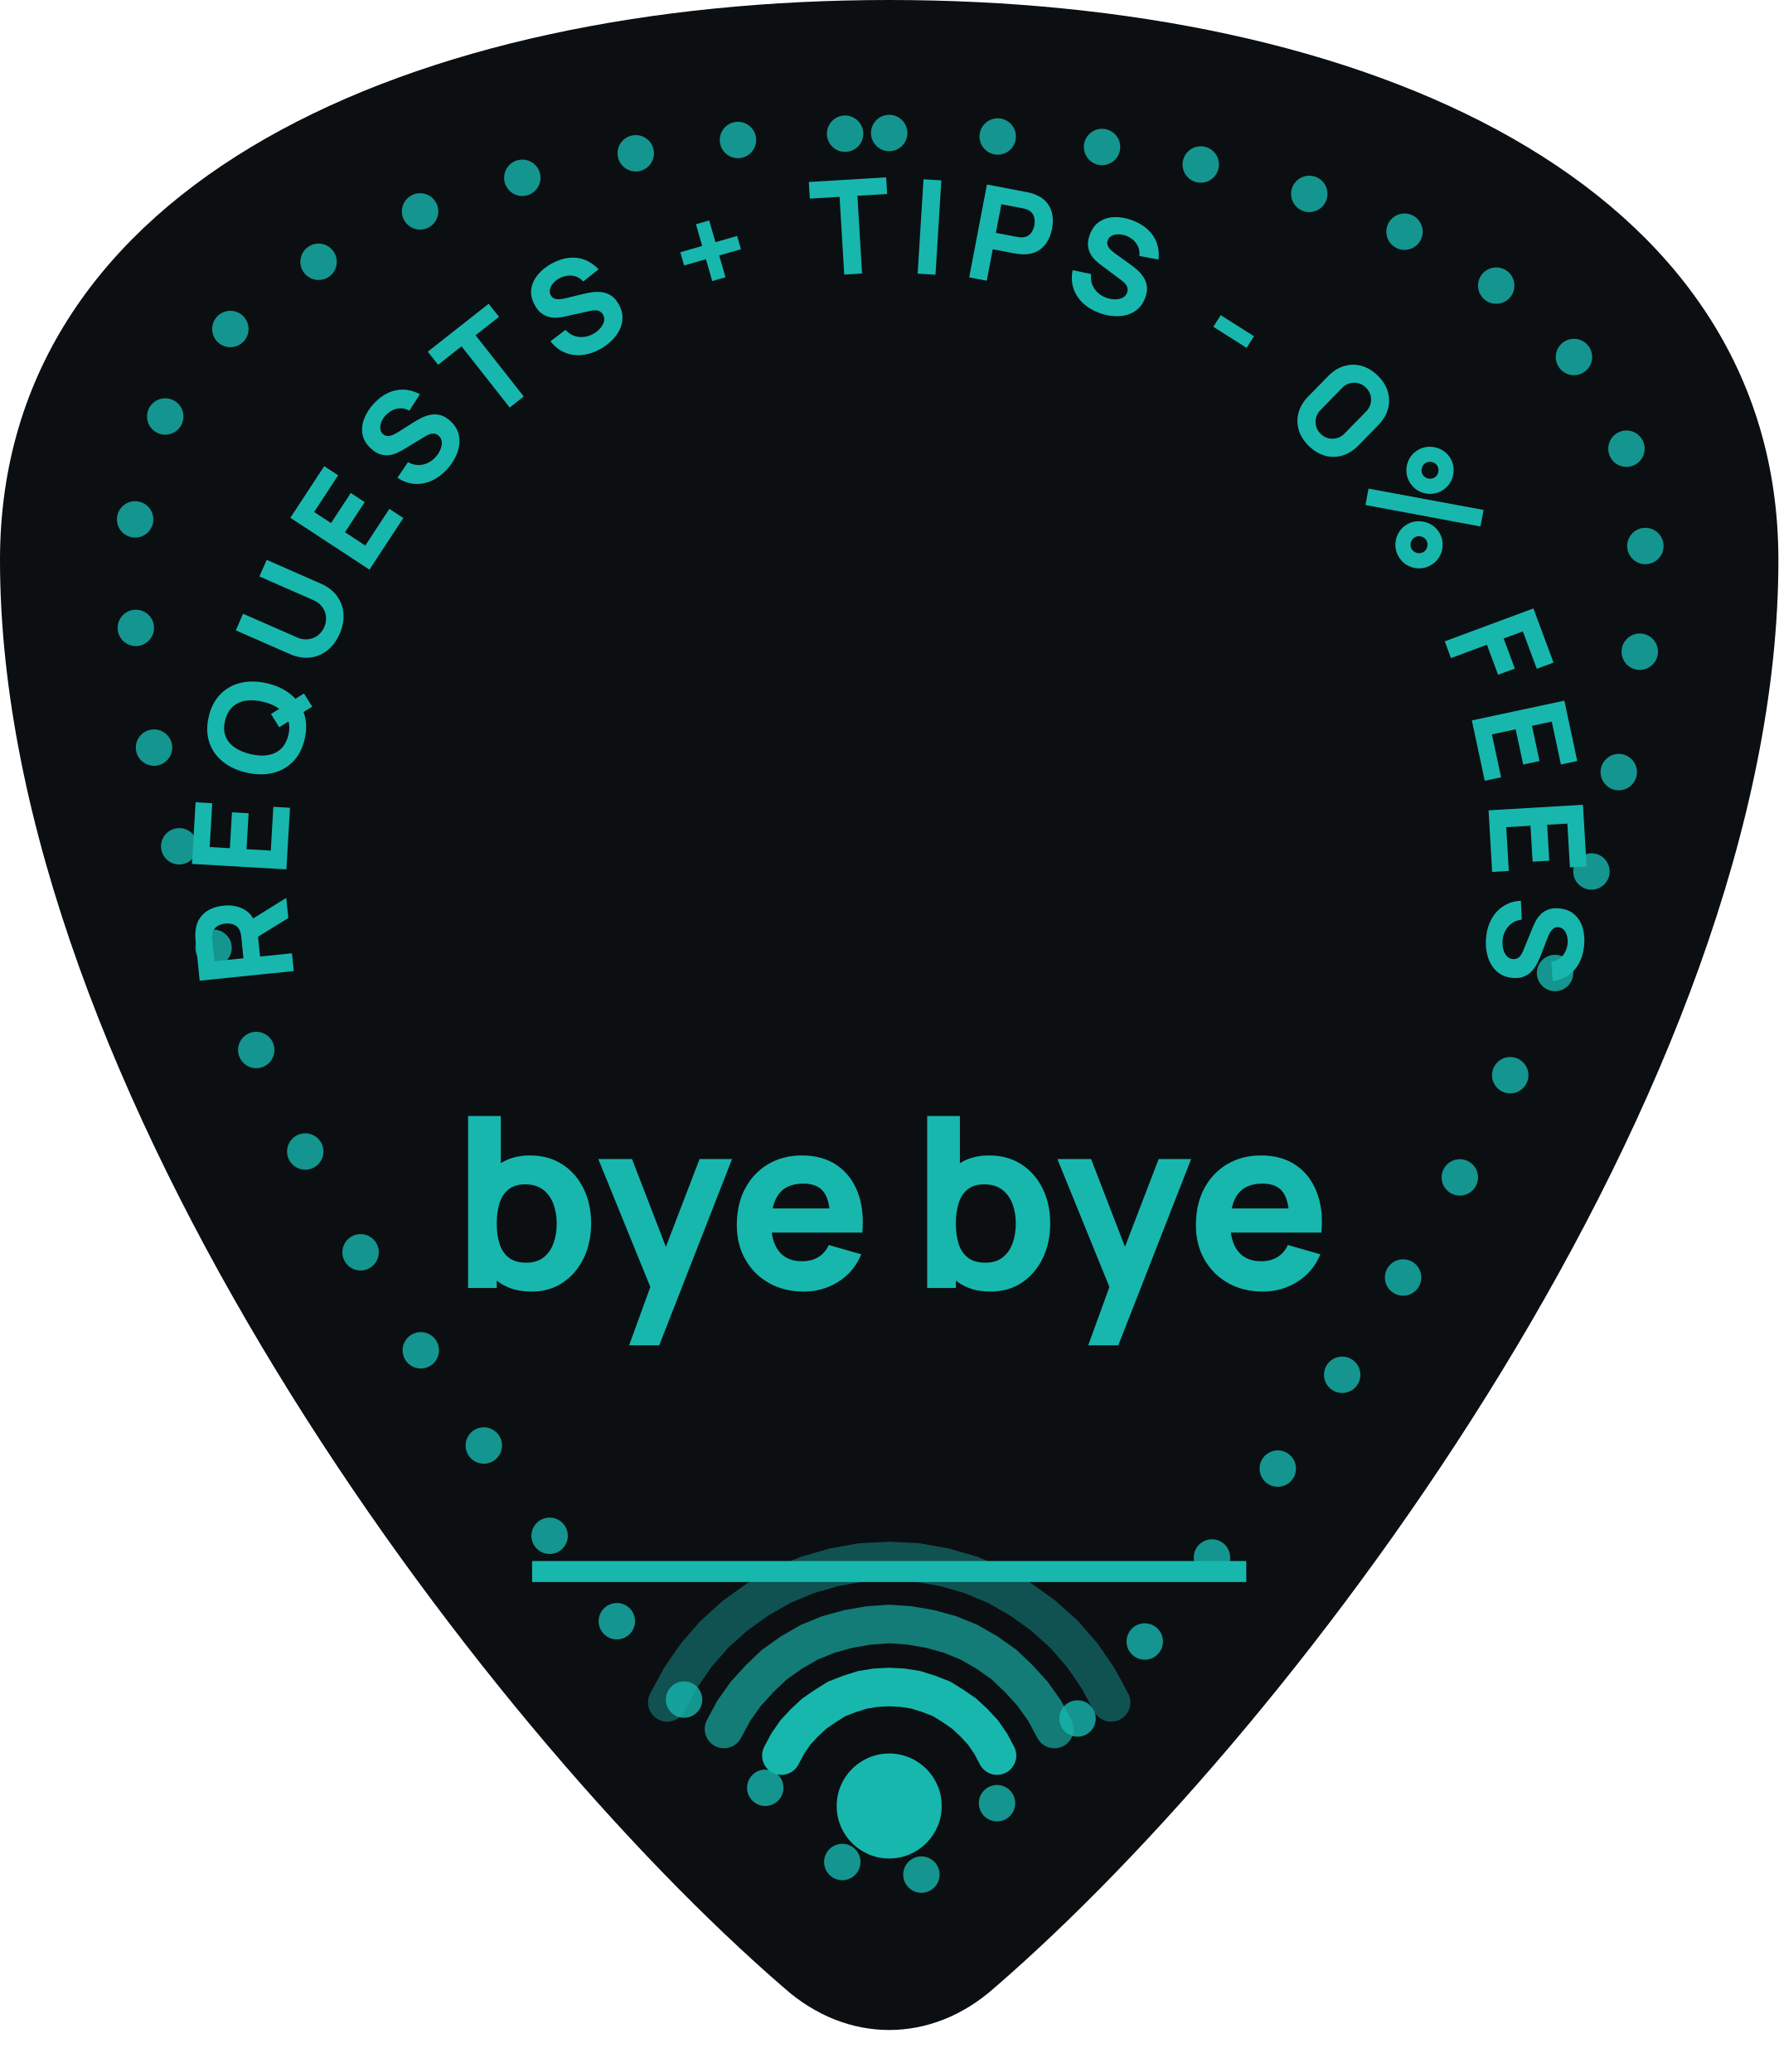
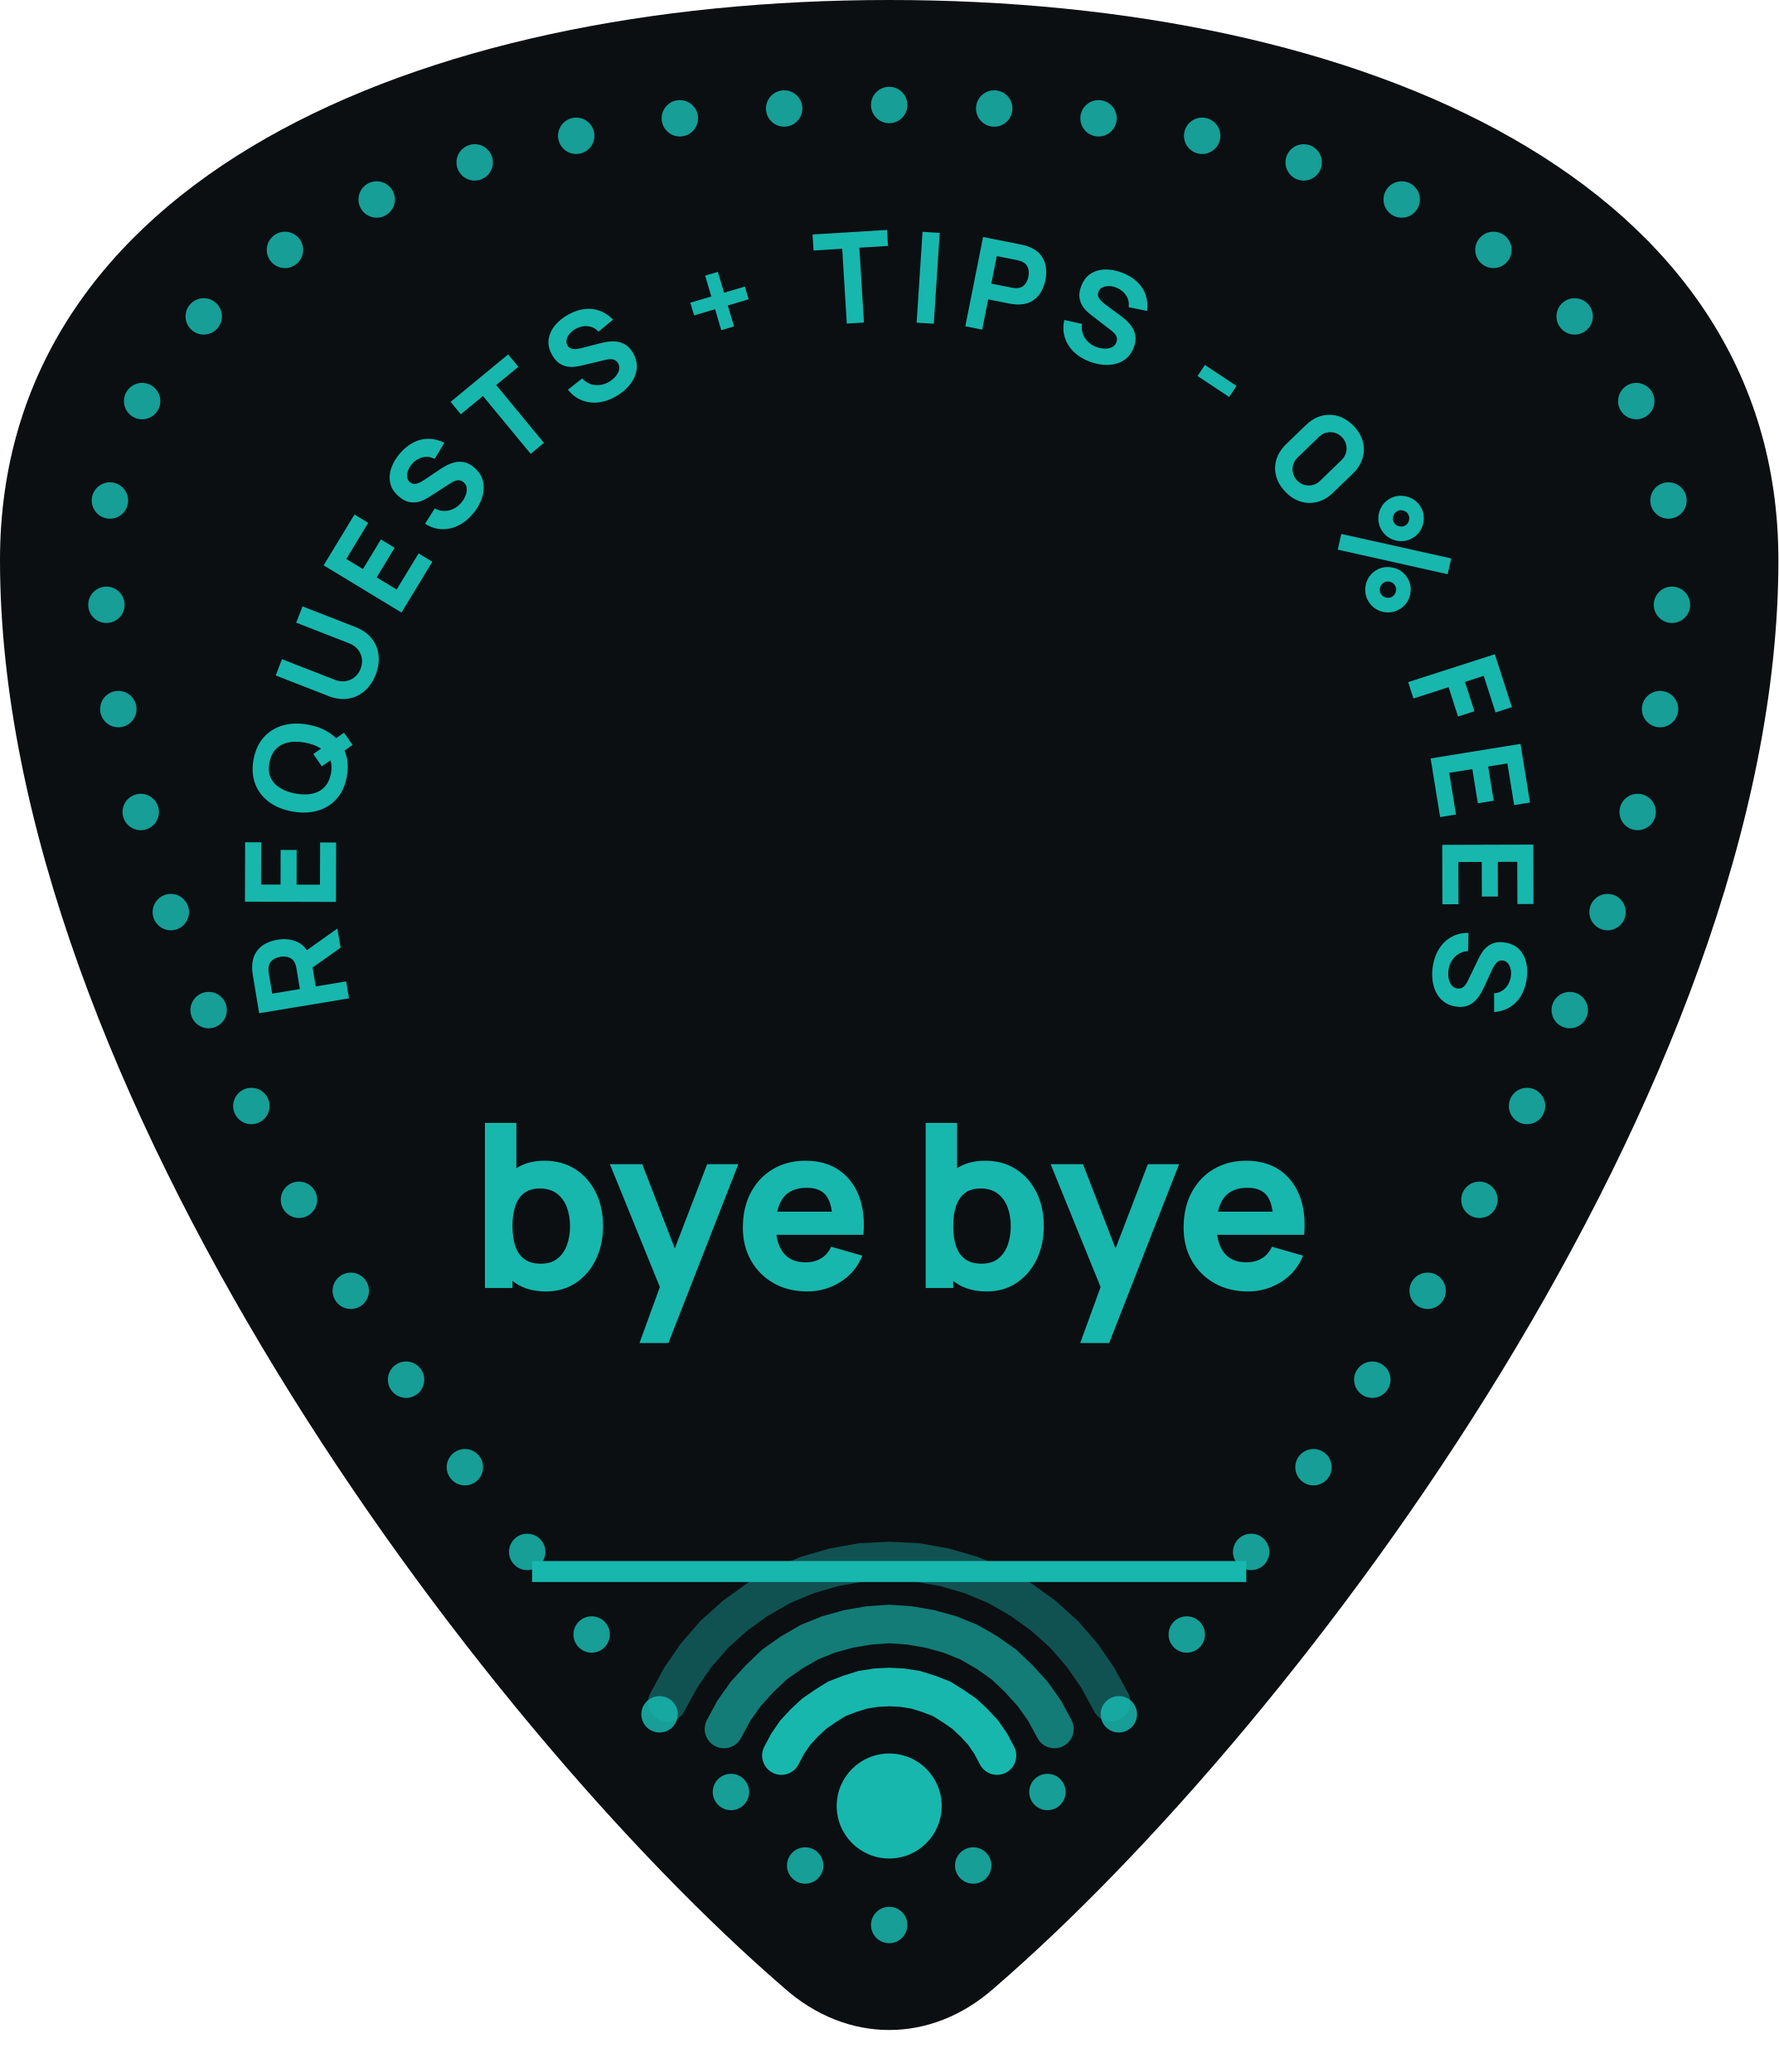
<svg xmlns="http://www.w3.org/2000/svg" viewBox="0 0 25.4 29.6" width="25.4mm" height="29.6mm">
  <defs>
    <clipPath id="pk">
      <path d="M 12.7 0.0 C 19.5 0.0 25.4 2.6 25.4 8.0 C 25.4 15.5 18.6 24.6 14.2 28.4 C 13.3 29.2 12.1 29.2 11.2 28.4 C 6.8 24.6 0.0 15.5 0.0 8.0 C 0.0 2.6 5.9 0.0 12.7 0.0 Z" />
    </clipPath>
  </defs>
  <path d="M 12.7 0.0 C 19.5 0.0 25.4 2.6 25.4 8.0 C 25.4 15.5 18.6 24.6 14.2 28.4 C 13.3 29.2 12.1 29.2 11.2 28.4 C 6.8 24.6 0.0 15.5 0.0 8.0 C 0.0 2.6 5.9 0.0 12.7 0.0 Z" fill="#0B0F12" />
  <g clip-path="url(#pk)">
-     <circle cx="12.70" cy="1.90" r="0.26" fill="#17B7AE" opacity="0.8" />
-     <circle cx="14.25" cy="1.95" r="0.26" fill="#17B7AE" opacity="0.8" />
-     <circle cx="15.74" cy="2.10" r="0.26" fill="#17B7AE" opacity="0.8" />
-     <circle cx="17.15" cy="2.35" r="0.26" fill="#17B7AE" opacity="0.8" />
-     <circle cx="18.70" cy="2.77" r="0.26" fill="#17B7AE" opacity="0.8" />
-     <circle cx="20.06" cy="3.31" r="0.26" fill="#17B7AE" opacity="0.8" />
-     <circle cx="21.37" cy="4.08" r="0.26" fill="#17B7AE" opacity="0.8" />
-     <circle cx="22.48" cy="5.10" r="0.26" fill="#17B7AE" opacity="0.8" />
-     <circle cx="23.23" cy="6.41" r="0.26" fill="#17B7AE" opacity="0.8" />
-     <circle cx="23.50" cy="7.80" r="0.26" fill="#17B7AE" opacity="0.8" />
-     <circle cx="23.42" cy="9.31" r="0.26" fill="#17B7AE" opacity="0.8" />
-     <circle cx="23.12" cy="11.03" r="0.26" fill="#17B7AE" opacity="0.8" />
-     <circle cx="22.73" cy="12.45" r="0.26" fill="#17B7AE" opacity="0.8" />
-     <circle cx="22.21" cy="13.90" r="0.26" fill="#17B7AE" opacity="0.8" />
-     <circle cx="21.57" cy="15.36" r="0.26" fill="#17B7AE" opacity="0.8" />
-     <circle cx="20.85" cy="16.82" r="0.26" fill="#17B7AE" opacity="0.8" />
-     <circle cx="20.04" cy="18.25" r="0.26" fill="#17B7AE" opacity="0.8" />
-     <circle cx="19.17" cy="19.64" r="0.26" fill="#17B7AE" opacity="0.8" />
-     <circle cx="18.25" cy="20.98" r="0.26" fill="#17B7AE" opacity="0.8" />
-     <circle cx="17.31" cy="22.25" r="0.26" fill="#17B7AE" opacity="0.8" />
-     <circle cx="16.35" cy="23.45" r="0.26" fill="#17B7AE" opacity="0.8" />
-     <circle cx="15.39" cy="24.55" r="0.26" fill="#17B7AE" opacity="0.8" />
-     <circle cx="14.24" cy="25.76" r="0.26" fill="#17B7AE" opacity="0.8" />
-     <circle cx="13.16" cy="26.78" r="0.26" fill="#17B7AE" opacity="0.8" />
-     <circle cx="12.03" cy="26.60" r="0.26" fill="#17B7AE" opacity="0.8" />
-     <circle cx="10.93" cy="25.54" r="0.26" fill="#17B7AE" opacity="0.8" />
-     <circle cx="9.77" cy="24.28" r="0.26" fill="#17B7AE" opacity="0.8" />
-     <circle cx="8.81" cy="23.16" r="0.26" fill="#17B7AE" opacity="0.8" />
-     <circle cx="7.85" cy="21.94" r="0.26" fill="#17B7AE" opacity="0.8" />
-     <circle cx="6.91" cy="20.65" r="0.26" fill="#17B7AE" opacity="0.8" />
-     <circle cx="6.01" cy="19.29" r="0.26" fill="#17B7AE" opacity="0.8" />
-     <circle cx="5.15" cy="17.89" r="0.26" fill="#17B7AE" opacity="0.8" />
-     <circle cx="4.36" cy="16.45" r="0.26" fill="#17B7AE" opacity="0.8" />
-     <circle cx="3.66" cy="15.00" r="0.26" fill="#17B7AE" opacity="0.8" />
-     <circle cx="3.05" cy="13.54" r="0.26" fill="#17B7AE" opacity="0.8" />
-     <circle cx="2.56" cy="12.09" r="0.26" fill="#17B7AE" opacity="0.8" />
-     <circle cx="2.20" cy="10.68" r="0.26" fill="#17B7AE" opacity="0.8" />
-     <circle cx="1.94" cy="8.97" r="0.26" fill="#17B7AE" opacity="0.8" />
-     <circle cx="1.93" cy="7.42" r="0.26" fill="#17B7AE" opacity="0.8" />
-     <circle cx="2.36" cy="5.95" r="0.26" fill="#17B7AE" opacity="0.8" />
-     <circle cx="3.29" cy="4.70" r="0.26" fill="#17B7AE" opacity="0.8" />
-     <circle cx="4.55" cy="3.74" r="0.26" fill="#17B7AE" opacity="0.8" />
-     <circle cx="6.00" cy="3.02" r="0.26" fill="#17B7AE" opacity="0.8" />
-     <circle cx="7.46" cy="2.54" r="0.26" fill="#17B7AE" opacity="0.8" />
-     <circle cx="9.08" cy="2.19" r="0.26" fill="#17B7AE" opacity="0.8" />
-     <circle cx="10.54" cy="2.00" r="0.26" fill="#17B7AE" opacity="0.8" />
-     <circle cx="12.07" cy="1.91" r="0.26" fill="#17B7AE" opacity="0.8" />
+     <circle cx="12.70" cy="1.50" r="0.26" fill="#17B7AE" opacity="0.85" />
+     <circle cx="14.20" cy="1.55" r="0.26" fill="#17B7AE" opacity="0.85" />
+     <circle cx="15.69" cy="1.69" r="0.26" fill="#17B7AE" opacity="0.85" />
+     <circle cx="17.17" cy="1.94" r="0.26" fill="#17B7AE" opacity="0.85" />
+     <circle cx="18.62" cy="2.32" r="0.26" fill="#17B7AE" opacity="0.85" />
+     <circle cx="20.02" cy="2.85" r="0.26" fill="#17B7AE" opacity="0.85" />
+     <circle cx="21.33" cy="3.57" r="0.26" fill="#17B7AE" opacity="0.85" />
+     <circle cx="22.49" cy="4.52" r="0.26" fill="#17B7AE" opacity="0.85" />
+     <circle cx="23.37" cy="5.73" r="0.26" fill="#17B7AE" opacity="0.85" />
+     <circle cx="23.83" cy="7.15" r="0.26" fill="#17B7AE" opacity="0.85" />
+     <circle cx="23.88" cy="8.64" r="0.26" fill="#17B7AE" opacity="0.85" />
+     <circle cx="23.71" cy="10.13" r="0.26" fill="#17B7AE" opacity="0.85" />
+     <circle cx="23.39" cy="11.60" r="0.26" fill="#17B7AE" opacity="0.85" />
+     <circle cx="22.96" cy="13.03" r="0.26" fill="#17B7AE" opacity="0.85" />
+     <circle cx="22.42" cy="14.43" r="0.26" fill="#17B7AE" opacity="0.85" />
+     <circle cx="21.81" cy="15.80" r="0.26" fill="#17B7AE" opacity="0.85" />
+     <circle cx="21.13" cy="17.14" r="0.26" fill="#17B7AE" opacity="0.85" />
+     <circle cx="20.39" cy="18.44" r="0.26" fill="#17B7AE" opacity="0.85" />
+     <circle cx="19.60" cy="19.71" r="0.26" fill="#17B7AE" opacity="0.85" />
+     <circle cx="18.76" cy="20.96" r="0.26" fill="#17B7AE" opacity="0.85" />
+     <circle cx="17.87" cy="22.17" r="0.26" fill="#17B7AE" opacity="0.85" />
+     <circle cx="16.95" cy="23.35" r="0.26" fill="#17B7AE" opacity="0.85" />
+     <circle cx="15.98" cy="24.49" r="0.26" fill="#17B7AE" opacity="0.85" />
+     <circle cx="14.96" cy="25.60" r="0.26" fill="#17B7AE" opacity="0.85" />
+     <circle cx="13.90" cy="26.65" r="0.26" fill="#17B7AE" opacity="0.85" />
+     <circle cx="12.70" cy="27.50" r="0.26" fill="#17B7AE" opacity="0.85" />
+     <circle cx="11.50" cy="26.65" r="0.26" fill="#17B7AE" opacity="0.85" />
+     <circle cx="10.44" cy="25.60" r="0.26" fill="#17B7AE" opacity="0.85" />
+     <circle cx="9.42" cy="24.49" r="0.26" fill="#17B7AE" opacity="0.85" />
+     <circle cx="8.45" cy="23.35" r="0.26" fill="#17B7AE" opacity="0.85" />
+     <circle cx="7.53" cy="22.17" r="0.26" fill="#17B7AE" opacity="0.85" />
+     <circle cx="6.64" cy="20.96" r="0.26" fill="#17B7AE" opacity="0.85" />
+     <circle cx="5.80" cy="19.71" r="0.26" fill="#17B7AE" opacity="0.85" />
+     <circle cx="5.01" cy="18.44" r="0.26" fill="#17B7AE" opacity="0.85" />
+     <circle cx="4.27" cy="17.14" r="0.26" fill="#17B7AE" opacity="0.85" />
+     <circle cx="3.59" cy="15.80" r="0.26" fill="#17B7AE" opacity="0.85" />
+     <circle cx="2.98" cy="14.43" r="0.26" fill="#17B7AE" opacity="0.85" />
+     <circle cx="2.44" cy="13.03" r="0.26" fill="#17B7AE" opacity="0.85" />
+     <circle cx="2.01" cy="11.60" r="0.26" fill="#17B7AE" opacity="0.85" />
+     <circle cx="1.69" cy="10.13" r="0.26" fill="#17B7AE" opacity="0.85" />
+     <circle cx="1.52" cy="8.64" r="0.26" fill="#17B7AE" opacity="0.85" />
+     <circle cx="1.57" cy="7.15" r="0.26" fill="#17B7AE" opacity="0.85" />
+     <circle cx="2.03" cy="5.73" r="0.26" fill="#17B7AE" opacity="0.85" />
+     <circle cx="2.91" cy="4.52" r="0.26" fill="#17B7AE" opacity="0.85" />
+     <circle cx="4.07" cy="3.57" r="0.26" fill="#17B7AE" opacity="0.85" />
+     <circle cx="5.38" cy="2.85" r="0.26" fill="#17B7AE" opacity="0.85" />
+     <circle cx="6.78" cy="2.32" r="0.26" fill="#17B7AE" opacity="0.85" />
+     <circle cx="8.23" cy="1.94" r="0.26" fill="#17B7AE" opacity="0.85" />
+     <circle cx="9.71" cy="1.69" r="0.26" fill="#17B7AE" opacity="0.85" />
+     <circle cx="11.20" cy="1.55" r="0.26" fill="#17B7AE" opacity="0.85" />
    <rect x="7.6" y="22.3" width="10.2" height="0.3" fill="#17B7AE" />
    <path d="M11.16 25.08 L11.25 24.91 L11.36 24.75 L11.49 24.61 L11.63 24.48 L11.79 24.37 L11.95 24.27 L12.13 24.20 L12.32 24.14 L12.51 24.11 L12.70 24.10 L12.89 24.11 L13.08 24.14 L13.27 24.20 L13.45 24.27 L13.61 24.37 L13.77 24.48 L13.91 24.61 L14.04 24.75 L14.15 24.91 L14.24 25.08" fill="none" stroke="#17B7AE" stroke-width="0.55" stroke-linecap="round" opacity="1.0" />
    <path d="M10.34 24.70 L10.48 24.44 L10.65 24.20 L10.85 23.98 L11.06 23.78 L11.30 23.61 L11.56 23.46 L11.83 23.35 L12.12 23.27 L12.41 23.22 L12.70 23.20 L12.99 23.22 L13.28 23.27 L13.57 23.35 L13.84 23.46 L14.10 23.61 L14.34 23.78 L14.55 23.98 L14.75 24.20 L14.92 24.44 L15.06 24.70" fill="none" stroke="#17B7AE" stroke-width="0.55" stroke-linecap="round" opacity="0.65" />
    <path d="M9.53 24.32 L9.72 23.97 L9.94 23.65 L10.20 23.35 L10.50 23.08 L10.82 22.85 L11.17 22.65 L11.53 22.50 L11.91 22.39 L12.30 22.32 L12.70 22.30 L13.10 22.32 L13.49 22.39 L13.87 22.50 L14.23 22.65 L14.58 22.85 L14.90 23.08 L15.20 23.35 L15.46 23.65 L15.68 23.97 L15.87 24.32" fill="none" stroke="#17B7AE" stroke-width="0.55" stroke-linecap="round" opacity="0.4" />
    <circle cx="12.7" cy="25.8" r="0.75" fill="#17B7AE" />
-     <g transform="translate(4.145 13.378) rotate(-95.86)" opacity="1.0">
-       <path transform="translate(-0.628 0) scale(0.000938 -0.000938)" d="M140 0V1440H748Q769 1440 804.5 1438.5Q840 1437 868 1432Q997 1412 1079.5 1347.0Q1162 1282 1201.0 1183.5Q1240 1085 1240 964Q1240 783 1150.0 654.5Q1060 526 868 496L748 488H412V0ZM952 0 668 586 948 640 1260 0ZM412 742H736Q757 742 782.0 744.0Q807 746 828 752Q883 767 913.0 802.5Q943 838 954.5 881.5Q966 925 966 964Q966 1003 954.5 1046.5Q943 1090 913.0 1125.5Q883 1161 828 1176Q807 1182 782.0 1184.0Q757 1186 736 1186H412Z" fill="#17B7AE" />
+     <g transform="translate(4.906 13.790) rotate(-99.40)" opacity="1.0">
+       <path transform="translate(-0.605 0) scale(0.000903 -0.000903)" d="M140 0V1440H748Q769 1440 804.5 1438.5Q840 1437 868 1432Q997 1412 1079.5 1347.0Q1162 1282 1201.0 1183.5Q1240 1085 1240 964Q1240 783 1150.0 654.5Q1060 526 868 496L748 488H412V0ZM952 0 668 586 948 640 1260 0ZM412 742H736Q757 742 782.0 744.0Q807 746 828 752Q883 767 913.0 802.5Q943 838 954.5 881.5Q966 925 966 964Q966 1003 954.5 1046.5Q943 1090 913.0 1125.5Q883 1161 828 1176Q807 1182 782.0 1184.0Q757 1186 736 1186H412Z" fill="#17B7AE" />
    </g>
-     <g transform="translate(4.115 11.999) rotate(-86.66)" opacity="1.0">
-       <path transform="translate(-0.553 0) scale(0.000938 -0.000938)" d="M140 0V1440H1080V1186H412V878H960V624H412V254H1080V0Z" fill="#17B7AE" />
+     <g transform="translate(4.800 12.478) rotate(-89.84)" opacity="1.0">
+       <path transform="translate(-0.533 0) scale(0.000903 -0.000903)" d="M140 0V1440H1080V1186H412V878H960V624H412V254H1080V0Z" fill="#17B7AE" />
    </g>
-     <g transform="translate(4.324 10.552) rotate(-76.91)" opacity="1.0">
-       <path transform="translate(-0.711 0) scale(0.000938 -0.000938)" d="M1266 -30 846 388 1014 556 1432 138ZM758 -30Q542 -30 385.5 64.0Q229 158 144.5 327.0Q60 496 60 720Q60 944 144.5 1113.0Q229 1282 385.5 1376.0Q542 1470 758 1470Q974 1470 1130.5 1376.0Q1287 1282 1371.5 1113.0Q1456 944 1456 720Q1456 496 1371.5 327.0Q1287 158 1130.5 64.0Q974 -30 758 -30ZM758 226Q895 224 986.0 285.0Q1077 346 1122.5 458.0Q1168 570 1168 720Q1168 870 1122.5 980.0Q1077 1090 986.0 1151.0Q895 1212 758 1214Q621 1216 530.0 1155.0Q439 1094 393.5 982.0Q348 870 348 720Q348 570 393.5 460.0Q439 350 530.0 289.0Q621 228 758 226Z" fill="#17B7AE" />
+     <g transform="translate(4.927 11.089) rotate(-79.71)" opacity="1.0">
+       <path transform="translate(-0.684 0) scale(0.000903 -0.000903)" d="M1266 -30 846 388 1014 556 1432 138ZM758 -30Q542 -30 385.5 64.0Q229 158 144.5 327.0Q60 496 60 720Q60 944 144.5 1113.0Q229 1282 385.5 1376.0Q542 1470 758 1470Q974 1470 1130.5 1376.0Q1287 1282 1371.5 1113.0Q1456 944 1456 720Q1456 496 1371.5 327.0Q1287 158 1130.5 64.0Q974 -30 758 -30ZM758 226Q895 224 986.0 285.0Q1077 346 1122.5 458.0Q1168 570 1168 720Q1168 870 1122.5 980.0Q1077 1090 986.0 1151.0Q895 1212 758 1214Q621 1216 530.0 1155.0Q439 1094 393.5 982.0Q348 870 348 720Q348 570 393.5 460.0Q439 350 530.0 289.0Q621 228 758 226Z" fill="#17B7AE" />
    </g>
-     <g transform="translate(4.825 9.044) rotate(-66.31)" opacity="1.0">
-       <path transform="translate(-0.681 0) scale(0.000938 -0.000938)" d="M726 -30Q552 -30 420.0 40.5Q288 111 214.0 239.0Q140 367 140 540V1438L416 1440V542Q416 471 440.0 413.0Q464 355 506.5 313.0Q549 271 605.5 248.5Q662 226 726 226Q792 226 848.5 249.0Q905 272 947.0 314.0Q989 356 1012.5 414.0Q1036 472 1036 542V1440H1312V540Q1312 367 1238.0 239.0Q1164 111 1032.0 40.5Q900 -30 726 -30Z" fill="#17B7AE" />
+     <g transform="translate(5.340 9.629) rotate(-68.69)" opacity="1.0">
+       <path transform="translate(-0.655 0) scale(0.000903 -0.000903)" d="M726 -30Q552 -30 420.0 40.5Q288 111 214.0 239.0Q140 367 140 540V1438L416 1440V542Q416 471 440.0 413.0Q464 355 506.5 313.0Q549 271 605.5 248.5Q662 226 726 226Q792 226 848.5 249.0Q905 272 947.0 314.0Q989 356 1012.5 414.0Q1036 472 1036 542V1440H1312V540Q1312 367 1238.0 239.0Q1164 111 1032.0 40.5Q900 -30 726 -30Z" fill="#17B7AE" />
    </g>
-     <g transform="translate(5.508 7.785) rotate(-56.75)" opacity="1.0">
-       <path transform="translate(-0.553 0) scale(0.000938 -0.000938)" d="M140 0V1440H1080V1186H412V878H960V624H412V254H1080V0Z" fill="#17B7AE" />
+     <g transform="translate(5.945 8.403) rotate(-58.76)" opacity="1.0">
+       <path transform="translate(-0.533 0) scale(0.000903 -0.000903)" d="M140 0V1440H1080V1186H412V878H960V624H412V254H1080V0Z" fill="#17B7AE" />
    </g>
-     <g transform="translate(6.355 6.695) rotate(-47.55)" opacity="1.0">
-       <path transform="translate(-0.629 0) scale(0.000938 -0.000938)" d="M684 -30Q524 -30 395.5 26.5Q267 83 184.5 188.5Q102 294 80 440L364 482Q394 358 488.0 291.0Q582 224 702 224Q769 224 832.0 245.0Q895 266 935.5 307.0Q976 348 976 408Q976 430 969.5 450.5Q963 471 948.0 489.0Q933 507 905.5 523.0Q878 539 836 552L462 662Q420 674 364.5 696.0Q309 718 257.0 759.0Q205 800 170.5 867.5Q136 935 136 1038Q136 1183 209.0 1279.0Q282 1375 404.0 1422.0Q526 1469 674 1468Q823 1466 940.0 1417.0Q1057 1368 1136.0 1274.5Q1215 1181 1250 1046L956 996Q940 1066 897.0 1114.0Q854 1162 794.5 1187.0Q735 1212 670 1214Q606 1216 549.5 1196.5Q493 1177 457.5 1140.0Q422 1103 422 1052Q422 1005 451.0 975.5Q480 946 524.0 928.0Q568 910 614 898L864 830Q920 815 988.0 790.5Q1056 766 1118.5 722.5Q1181 679 1221.5 608.0Q1262 537 1262 428Q1262 312 1213.5 225.5Q1165 139 1083.0 82.5Q1001 26 897.5 -2.0Q794 -30 684 -30Z" fill="#17B7AE" />
+     <g transform="translate(6.720 7.338) rotate(-49.20)" opacity="1.0">
+       <path transform="translate(-0.606 0) scale(0.000903 -0.000903)" d="M684 -30Q524 -30 395.5 26.5Q267 83 184.5 188.5Q102 294 80 440L364 482Q394 358 488.0 291.0Q582 224 702 224Q769 224 832.0 245.0Q895 266 935.5 307.0Q976 348 976 408Q976 430 969.5 450.5Q963 471 948.0 489.0Q933 507 905.5 523.0Q878 539 836 552L462 662Q420 674 364.5 696.0Q309 718 257.0 759.0Q205 800 170.5 867.5Q136 935 136 1038Q136 1183 209.0 1279.0Q282 1375 404.0 1422.0Q526 1469 674 1468Q823 1466 940.0 1417.0Q1057 1368 1136.0 1274.5Q1215 1181 1250 1046L956 996Q940 1066 897.0 1114.0Q854 1162 794.5 1187.0Q735 1212 670 1214Q606 1216 549.5 1196.5Q493 1177 457.5 1140.0Q422 1103 422 1052Q422 1005 451.0 975.5Q480 946 524.0 928.0Q568 910 614 898L864 830Q920 815 988.0 790.5Q1056 766 1118.5 722.5Q1181 679 1221.5 608.0Q1262 537 1262 428Q1262 312 1213.5 225.5Q1165 139 1083.0 82.5Q1001 26 897.5 -2.0Q794 -30 684 -30Z" fill="#17B7AE" />
    </g>
-     <g transform="translate(7.380 5.743) rotate(-38.21)" opacity="1.0">
-       <path transform="translate(-0.572 0) scale(0.000938 -0.000938)" d="M474 0V1186H20V1440H1200V1186H746V0Z" fill="#17B7AE" />
+     <g transform="translate(7.674 6.405) rotate(-39.51)" opacity="1.0">
+       <path transform="translate(-0.551 0) scale(0.000903 -0.000903)" d="M474 0V1186H20V1440H1200V1186H746V0Z" fill="#17B7AE" />
    </g>
-     <g transform="translate(8.547 4.969) rotate(-28.88)" opacity="1.0">
-       <path transform="translate(-0.629 0) scale(0.000938 -0.000938)" d="M684 -30Q524 -30 395.5 26.5Q267 83 184.5 188.5Q102 294 80 440L364 482Q394 358 488.0 291.0Q582 224 702 224Q769 224 832.0 245.0Q895 266 935.5 307.0Q976 348 976 408Q976 430 969.5 450.5Q963 471 948.0 489.0Q933 507 905.5 523.0Q878 539 836 552L462 662Q420 674 364.5 696.0Q309 718 257.0 759.0Q205 800 170.5 867.5Q136 935 136 1038Q136 1183 209.0 1279.0Q282 1375 404.0 1422.0Q526 1469 674 1468Q823 1466 940.0 1417.0Q1057 1368 1136.0 1274.5Q1215 1181 1250 1046L956 996Q940 1066 897.0 1114.0Q854 1162 794.5 1187.0Q735 1212 670 1214Q606 1216 549.5 1196.5Q493 1177 457.5 1140.0Q422 1103 422 1052Q422 1005 451.0 975.5Q480 946 524.0 928.0Q568 910 614 898L864 830Q920 815 988.0 790.5Q1056 766 1118.5 722.5Q1181 679 1221.5 608.0Q1262 537 1262 428Q1262 312 1213.5 225.5Q1165 139 1083.0 82.5Q1001 26 897.5 -2.0Q794 -30 684 -30Z" fill="#17B7AE" />
+     <g transform="translate(8.772 5.646) rotate(-29.82)" opacity="1.0">
+       <path transform="translate(-0.606 0) scale(0.000903 -0.000903)" d="M684 -30Q524 -30 395.5 26.5Q267 83 184.5 188.5Q102 294 80 440L364 482Q394 358 488.0 291.0Q582 224 702 224Q769 224 832.0 245.0Q895 266 935.5 307.0Q976 348 976 408Q976 430 969.5 450.5Q963 471 948.0 489.0Q933 507 905.5 523.0Q878 539 836 552L462 662Q420 674 364.5 696.0Q309 718 257.0 759.0Q205 800 170.5 867.5Q136 935 136 1038Q136 1183 209.0 1279.0Q282 1375 404.0 1422.0Q526 1469 674 1468Q823 1466 940.0 1417.0Q1057 1368 1136.0 1274.5Q1215 1181 1250 1046L956 996Q940 1066 897.0 1114.0Q854 1162 794.5 1187.0Q735 1212 670 1214Q606 1216 549.5 1196.5Q493 1177 457.5 1140.0Q422 1103 422 1052Q422 1005 451.0 975.5Q480 946 524.0 928.0Q568 910 614 898L864 830Q920 815 988.0 790.5Q1056 766 1118.5 722.5Q1181 679 1221.5 608.0Q1262 537 1262 428Q1262 312 1213.5 225.5Q1165 139 1083.0 82.5Q1001 26 897.5 -2.0Q794 -30 684 -30Z" fill="#17B7AE" />
    </g>
-     <g transform="translate(10.335 4.232) rotate(-15.96)" opacity="1.0">
-       <path transform="translate(-0.534 0) scale(0.000938 -0.000938)" d="M466 270V616H120V826H466V1170H676V826H1020V616H676V270Z" fill="#17B7AE" />
+     <g transform="translate(10.461 4.924) rotate(-16.46)" opacity="1.0">
+       <path transform="translate(-0.515 0) scale(0.000903 -0.000903)" d="M466 270V616H120V826H466V1170H676V826H1020V616H676V270Z" fill="#17B7AE" />
    </g>
-     <g transform="translate(12.185 3.915) rotate(-3.43)" opacity="1.0">
-       <path transform="translate(-0.572 0) scale(0.000938 -0.000938)" d="M474 0V1186H20V1440H1200V1186H746V0Z" fill="#17B7AE" />
+     <g transform="translate(12.217 4.615) rotate(-3.51)" opacity="1.0">
+       <path transform="translate(-0.551 0) scale(0.000903 -0.000903)" d="M474 0V1186H20V1440H1200V1186H746V0Z" fill="#17B7AE" />
    </g>
-     <g transform="translate(13.234 3.917) rotate(3.56)" opacity="1.0">
-       <path transform="translate(-0.278 0) scale(0.000938 -0.000938)" d="M160 0V1440H432V0Z" fill="#17B7AE" />
+     <g transform="translate(13.214 4.617) rotate(3.73)" opacity="1.0">
+       <path transform="translate(-0.267 0) scale(0.000903 -0.000903)" d="M160 0V1440H432V0Z" fill="#17B7AE" />
    </g>
-     <g transform="translate(14.312 4.052) rotate(10.80)" opacity="1.0">
-       <path transform="translate(-0.609 0) scale(0.000938 -0.000938)" d="M140 0V1440H748Q769 1440 804.5 1438.5Q840 1437 868 1432Q997 1412 1079.5 1347.0Q1162 1282 1201.0 1183.5Q1240 1085 1240 964Q1240 843 1200.5 744.5Q1161 646 1078.5 581.0Q996 516 868 496Q840 492 804.0 490.0Q768 488 748 488H412V0ZM412 742H736Q757 742 782.0 744.0Q807 746 828 752Q883 767 913.0 802.5Q943 838 954.5 881.5Q966 925 966 964Q966 1003 954.5 1046.5Q943 1090 913.0 1125.5Q883 1161 828 1176Q807 1182 782.0 1184.0Q757 1186 736 1186H412Z" fill="#17B7AE" />
+     <g transform="translate(14.239 4.751) rotate(11.23)" opacity="1.0">
+       <path transform="translate(-0.587 0) scale(0.000903 -0.000903)" d="M140 0V1440H748Q769 1440 804.5 1438.5Q840 1437 868 1432Q997 1412 1079.5 1347.0Q1162 1282 1201.0 1183.5Q1240 1085 1240 964Q1240 843 1200.5 744.5Q1161 646 1078.5 581.0Q996 516 868 496Q840 492 804.0 490.0Q768 488 748 488H412V0ZM412 742H736Q757 742 782.0 744.0Q807 746 828 752Q883 767 913.0 802.5Q943 838 954.5 881.5Q966 925 966 964Q966 1003 954.5 1046.5Q943 1090 913.0 1125.5Q883 1161 828 1176Q807 1182 782.0 1184.0Q757 1186 736 1186H412Z" fill="#17B7AE" />
    </g>
-     <g transform="translate(15.696 4.439) rotate(20.38)" opacity="1.0">
-       <path transform="translate(-0.629 0) scale(0.000938 -0.000938)" d="M684 -30Q524 -30 395.5 26.5Q267 83 184.5 188.5Q102 294 80 440L364 482Q394 358 488.0 291.0Q582 224 702 224Q769 224 832.0 245.0Q895 266 935.5 307.0Q976 348 976 408Q976 430 969.5 450.5Q963 471 948.0 489.0Q933 507 905.5 523.0Q878 539 836 552L462 662Q420 674 364.5 696.0Q309 718 257.0 759.0Q205 800 170.5 867.5Q136 935 136 1038Q136 1183 209.0 1279.0Q282 1375 404.0 1422.0Q526 1469 674 1468Q823 1466 940.0 1417.0Q1057 1368 1136.0 1274.5Q1215 1181 1250 1046L956 996Q940 1066 897.0 1114.0Q854 1162 794.5 1187.0Q735 1212 670 1214Q606 1216 549.5 1196.5Q493 1177 457.5 1140.0Q422 1103 422 1052Q422 1005 451.0 975.5Q480 946 524.0 928.0Q568 910 614 898L864 830Q920 815 988.0 790.5Q1056 766 1118.5 722.5Q1181 679 1221.5 608.0Q1262 537 1262 428Q1262 312 1213.5 225.5Q1165 139 1083.0 82.5Q1001 26 897.5 -2.0Q794 -30 684 -30Z" fill="#17B7AE" />
+     <g transform="translate(15.555 5.134) rotate(21.19)" opacity="1.0">
+       <path transform="translate(-0.606 0) scale(0.000903 -0.000903)" d="M684 -30Q524 -30 395.5 26.5Q267 83 184.5 188.5Q102 294 80 440L364 482Q394 358 488.0 291.0Q582 224 702 224Q769 224 832.0 245.0Q895 266 935.5 307.0Q976 348 976 408Q976 430 969.5 450.5Q963 471 948.0 489.0Q933 507 905.5 523.0Q878 539 836 552L462 662Q420 674 364.5 696.0Q309 718 257.0 759.0Q205 800 170.5 867.5Q136 935 136 1038Q136 1183 209.0 1279.0Q282 1375 404.0 1422.0Q526 1469 674 1468Q823 1466 940.0 1417.0Q1057 1368 1136.0 1274.5Q1215 1181 1250 1046L956 996Q940 1066 897.0 1114.0Q854 1162 794.5 1187.0Q735 1212 670 1214Q606 1216 549.5 1196.5Q493 1177 457.5 1140.0Q422 1103 422 1052Q422 1005 451.0 975.5Q480 946 524.0 928.0Q568 910 614 898L864 830Q920 815 988.0 790.5Q1056 766 1118.5 722.5Q1181 679 1221.5 608.0Q1262 537 1262 428Q1262 312 1213.5 225.5Q1165 139 1083.0 82.5Q1001 26 897.5 -2.0Q794 -30 684 -30Z" fill="#17B7AE" />
    </g>
-     <g transform="translate(17.303 5.236) rotate(32.36)" opacity="1.0">
-       <path transform="translate(-0.394 0) scale(0.000938 -0.000938)" d="M120 526V736H720V526Z" fill="#17B7AE" />
+     <g transform="translate(17.067 5.917) rotate(33.56)" opacity="1.0">
+       <path transform="translate(-0.379 0) scale(0.000903 -0.000903)" d="M120 526V736H720V526Z" fill="#17B7AE" />
    </g>
-     <g transform="translate(18.713 6.351) rotate(44.36)" opacity="1.0">
-       <path transform="translate(-0.632 0) scale(0.000938 -0.000938)" d="M674 -30Q514 -30 394.0 37.0Q274 104 207.0 224.0Q140 344 140 504V936Q140 1096 207.0 1216.0Q274 1336 394.0 1403.0Q514 1470 674 1470Q834 1470 954.0 1403.0Q1074 1336 1141.0 1216.0Q1208 1096 1208 936V504Q1208 344 1141.0 224.0Q1074 104 954.0 37.0Q834 -30 674 -30ZM674 228Q746 228 804.0 262.0Q862 296 896.0 354.0Q930 412 930 484V958Q930 1030 896.0 1088.0Q862 1146 804.0 1180.0Q746 1214 674 1214Q602 1214 544.0 1180.0Q486 1146 452.0 1088.0Q418 1030 418 958V484Q418 412 452.0 354.0Q486 296 544.0 262.0Q602 228 674 228Z" fill="#17B7AE" />
+     <g transform="translate(18.378 7.007) rotate(45.95)" opacity="1.0">
+       <path transform="translate(-0.608 0) scale(0.000903 -0.000903)" d="M674 -30Q514 -30 394.0 37.0Q274 104 207.0 224.0Q140 344 140 504V936Q140 1096 207.0 1216.0Q274 1336 394.0 1403.0Q514 1470 674 1470Q834 1470 954.0 1403.0Q1074 1336 1141.0 1216.0Q1208 1096 1208 936V504Q1208 344 1141.0 224.0Q1074 104 954.0 37.0Q834 -30 674 -30ZM674 228Q746 228 804.0 262.0Q862 296 896.0 354.0Q930 412 930 484V958Q930 1030 896.0 1088.0Q862 1146 804.0 1180.0Q746 1214 674 1214Q602 1214 544.0 1180.0Q486 1146 452.0 1088.0Q418 1030 418 958V484Q418 412 452.0 354.0Q486 296 544.0 262.0Q602 228 674 228Z" fill="#17B7AE" />
    </g>
-     <g transform="translate(19.789 7.632) rotate(55.52)" opacity="1.0">
-       <path transform="translate(-0.844 0) scale(0.000938 -0.000938)" d="M360 0 180 180 1440 1440 1620 1258ZM1320 -30Q1221 -30 1139.5 18.5Q1058 67 1009.0 148.5Q960 230 960 330Q960 428 1010.0 510.0Q1060 592 1142.0 641.0Q1224 690 1320 690Q1419 690 1501.0 641.5Q1583 593 1631.5 511.5Q1680 430 1680 330Q1680 230 1631.5 148.5Q1583 67 1501.0 18.5Q1419 -30 1320 -30ZM1320 200Q1355 200 1384.5 218.0Q1414 236 1432.0 265.5Q1450 295 1450 330Q1450 365 1432.0 394.5Q1414 424 1384.5 442.0Q1355 460 1320 460Q1285 460 1255.5 442.0Q1226 424 1208.0 394.5Q1190 365 1190 330Q1190 295 1208.0 265.5Q1226 236 1255.5 218.0Q1285 200 1320 200ZM480 750Q381 750 299.0 798.5Q217 847 168.5 928.5Q120 1010 120 1110Q120 1208 170.0 1290.0Q220 1372 302.0 1421.0Q384 1470 480 1470Q579 1470 660.5 1421.5Q742 1373 791.0 1291.5Q840 1210 840 1110Q840 1010 791.0 928.5Q742 847 660.5 798.5Q579 750 480 750ZM480 980Q515 980 544.5 998.0Q574 1016 592.0 1045.5Q610 1075 610 1110Q610 1145 592.0 1174.5Q574 1204 544.5 1222.0Q515 1240 480 1240Q445 1240 415.5 1222.0Q386 1204 368.0 1174.5Q350 1145 350 1110Q350 1075 368.0 1045.5Q386 1016 415.5 998.0Q445 980 480 980Z" fill="#17B7AE" />
+     <g transform="translate(19.368 8.263) rotate(57.56)" opacity="1.0">
+       <path transform="translate(-0.812 0) scale(0.000903 -0.000903)" d="M360 0 180 180 1440 1440 1620 1258ZM1320 -30Q1221 -30 1139.5 18.5Q1058 67 1009.0 148.5Q960 230 960 330Q960 428 1010.0 510.0Q1060 592 1142.0 641.0Q1224 690 1320 690Q1419 690 1501.0 641.5Q1583 593 1631.5 511.5Q1680 430 1680 330Q1680 230 1631.5 148.5Q1583 67 1501.0 18.5Q1419 -30 1320 -30ZM1320 200Q1355 200 1384.5 218.0Q1414 236 1432.0 265.5Q1450 295 1450 330Q1450 365 1432.0 394.5Q1414 424 1384.5 442.0Q1355 460 1320 460Q1285 460 1255.5 442.0Q1226 424 1208.0 394.5Q1190 365 1190 330Q1190 295 1208.0 265.5Q1226 236 1255.5 218.0Q1285 200 1320 200ZM480 750Q381 750 299.0 798.5Q217 847 168.5 928.5Q120 1010 120 1110Q120 1208 170.0 1290.0Q220 1372 302.0 1421.0Q384 1470 480 1470Q579 1470 660.5 1421.5Q742 1373 791.0 1291.5Q840 1210 840 1110Q840 1010 791.0 928.5Q742 847 660.5 798.5Q579 750 480 750ZM480 980Q515 980 544.5 998.0Q574 1016 592.0 1045.5Q610 1075 610 1110Q610 1145 592.0 1174.5Q574 1204 544.5 1222.0Q515 1240 480 1240Q445 1240 415.5 1222.0Q386 1204 368.0 1174.5Q350 1145 350 1110Q350 1075 368.0 1045.5Q386 1016 415.5 998.0Q445 980 480 980Z" fill="#17B7AE" />
    </g>
-     <g transform="translate(20.762 9.505) rotate(69.62)" opacity="1.0">
-       <path transform="translate(-0.497 0) scale(0.000938 -0.000938)" d="M140 0V1440H1020V1168H412V856H900V584H412V0Z" fill="#17B7AE" />
+     <g transform="translate(20.220 10.079) rotate(72.16)" opacity="1.0">
+       <path transform="translate(-0.478 0) scale(0.000903 -0.000903)" d="M140 0V1440H1020V1168H412V856H900V584H412V0Z" fill="#17B7AE" />
    </g>
-     <g transform="translate(21.110 10.704) rotate(77.94)" opacity="1.0">
-       <path transform="translate(-0.553 0) scale(0.000938 -0.000938)" d="M140 0V1440H1080V1186H412V878H960V624H412V254H1080V0Z" fill="#17B7AE" />
+     <g transform="translate(20.498 11.236) rotate(80.80)" opacity="1.0">
+       <path transform="translate(-0.533 0) scale(0.000903 -0.000903)" d="M140 0V1440H1080V1186H412V878H960V624H412V254H1080V0Z" fill="#17B7AE" />
    </g>
-     <g transform="translate(21.285 11.997) rotate(86.65)" opacity="1.0">
-       <path transform="translate(-0.553 0) scale(0.000938 -0.000938)" d="M140 0V1440H1080V1186H412V878H960V624H412V254H1080V0Z" fill="#17B7AE" />
+     <g transform="translate(20.600 12.476) rotate(89.83)" opacity="1.0">
+       <path transform="translate(-0.533 0) scale(0.000903 -0.000903)" d="M140 0V1440H1080V1186H412V878H960V624H412V254H1080V0Z" fill="#17B7AE" />
    </g>
-     <g transform="translate(21.255 13.377) rotate(95.86)" opacity="1.0">
-       <path transform="translate(-0.629 0) scale(0.000938 -0.000938)" d="M684 -30Q524 -30 395.5 26.5Q267 83 184.5 188.5Q102 294 80 440L364 482Q394 358 488.0 291.0Q582 224 702 224Q769 224 832.0 245.0Q895 266 935.5 307.0Q976 348 976 408Q976 430 969.5 450.5Q963 471 948.0 489.0Q933 507 905.5 523.0Q878 539 836 552L462 662Q420 674 364.5 696.0Q309 718 257.0 759.0Q205 800 170.5 867.5Q136 935 136 1038Q136 1183 209.0 1279.0Q282 1375 404.0 1422.0Q526 1469 674 1468Q823 1466 940.0 1417.0Q1057 1368 1136.0 1274.5Q1215 1181 1250 1046L956 996Q940 1066 897.0 1114.0Q854 1162 794.5 1187.0Q735 1212 670 1214Q606 1216 549.5 1196.5Q493 1177 457.5 1140.0Q422 1103 422 1052Q422 1005 451.0 975.5Q480 946 524.0 928.0Q568 910 614 898L864 830Q920 815 988.0 790.5Q1056 766 1118.5 722.5Q1181 679 1221.5 608.0Q1262 537 1262 428Q1262 312 1213.5 225.5Q1165 139 1083.0 82.5Q1001 26 897.5 -2.0Q794 -30 684 -30Z" fill="#17B7AE" />
+     <g transform="translate(20.494 13.789) rotate(99.39)" opacity="1.0">
+       <path transform="translate(-0.606 0) scale(0.000903 -0.000903)" d="M684 -30Q524 -30 395.5 26.5Q267 83 184.5 188.5Q102 294 80 440L364 482Q394 358 488.0 291.0Q582 224 702 224Q769 224 832.0 245.0Q895 266 935.5 307.0Q976 348 976 408Q976 430 969.5 450.5Q963 471 948.0 489.0Q933 507 905.5 523.0Q878 539 836 552L462 662Q420 674 364.5 696.0Q309 718 257.0 759.0Q205 800 170.5 867.5Q136 935 136 1038Q136 1183 209.0 1279.0Q282 1375 404.0 1422.0Q526 1469 674 1468Q823 1466 940.0 1417.0Q1057 1368 1136.0 1274.5Q1215 1181 1250 1046L956 996Q940 1066 897.0 1114.0Q854 1162 794.5 1187.0Q735 1212 670 1214Q606 1216 549.5 1196.5Q493 1177 457.5 1140.0Q422 1103 422 1052Q422 1005 451.0 975.5Q480 946 524.0 928.0Q568 910 614 898L864 830Q920 815 988.0 790.5Q1056 766 1118.5 722.5Q1181 679 1221.5 608.0Q1262 537 1262 428Q1262 312 1213.5 225.5Q1165 139 1083.0 82.5Q1001 26 897.5 -2.0Q794 -30 684 -30Z" fill="#17B7AE" />
    </g>
-     <path transform="translate(6.450 18.400) scale(0.001706 -0.001706)" d="M670 -30Q509 -30 401.0 45.0Q293 120 238.5 249.0Q184 378 184 540Q184 702 238.0 831.0Q292 960 397.0 1035.0Q502 1110 656 1110Q811 1110 926.0 1036.0Q1041 962 1104.5 833.5Q1168 705 1168 540Q1168 378 1105.5 249.0Q1043 120 931.0 45.0Q819 -30 670 -30ZM138 0V1440H412V740H378V0ZM626 212Q714 212 770.0 256.0Q826 300 853.0 374.5Q880 449 880 540Q880 630 852.0 704.5Q824 779 765.5 823.5Q707 868 616 868Q531 868 478.5 827.0Q426 786 402.0 712.0Q378 638 378 540Q378 442 402.0 368.0Q426 294 480.5 253.0Q535 212 626 212Z" fill="#17B7AE" />
-     <path transform="translate(8.511 18.400) scale(0.001706 -0.001706)" d="M278 -480 486 92 490 -76 20 1080H302L618 262H554L868 1080H1140L530 -480Z" fill="#17B7AE" />
-     <path transform="translate(10.387 18.400) scale(0.001706 -0.001706)" d="M642 -30Q476 -30 349.5 41.5Q223 113 151.5 238.5Q80 364 80 526Q80 703 150.0 834.0Q220 965 343.0 1037.5Q466 1110 626 1110Q796 1110 915.0 1030.0Q1034 950 1091.0 805.0Q1148 660 1131 464H862V564Q862 729 809.5 801.5Q757 874 638 874Q499 874 433.5 789.5Q368 705 368 540Q368 389 433.5 306.5Q499 224 626 224Q706 224 763.0 259.0Q820 294 850 360L1122 282Q1061 134 929.5 52.0Q798 -30 642 -30ZM284 464V666H1000V464Z" fill="#17B7AE" />
-     <path transform="translate(13.007 18.400) scale(0.001706 -0.001706)" d="M670 -30Q509 -30 401.0 45.0Q293 120 238.5 249.0Q184 378 184 540Q184 702 238.0 831.0Q292 960 397.0 1035.0Q502 1110 656 1110Q811 1110 926.0 1036.0Q1041 962 1104.5 833.5Q1168 705 1168 540Q1168 378 1105.5 249.0Q1043 120 931.0 45.0Q819 -30 670 -30ZM138 0V1440H412V740H378V0ZM626 212Q714 212 770.0 256.0Q826 300 853.0 374.5Q880 449 880 540Q880 630 852.0 704.5Q824 779 765.5 823.5Q707 868 616 868Q531 868 478.5 827.0Q426 786 402.0 712.0Q378 638 378 540Q378 442 402.0 368.0Q426 294 480.5 253.0Q535 212 626 212Z" fill="#17B7AE" />
-     <path transform="translate(15.068 18.400) scale(0.001706 -0.001706)" d="M278 -480 486 92 490 -76 20 1080H302L618 262H554L868 1080H1140L530 -480Z" fill="#17B7AE" />
-     <path transform="translate(16.944 18.400) scale(0.001706 -0.001706)" d="M642 -30Q476 -30 349.5 41.5Q223 113 151.5 238.5Q80 364 80 526Q80 703 150.0 834.0Q220 965 343.0 1037.5Q466 1110 626 1110Q796 1110 915.0 1030.0Q1034 950 1091.0 805.0Q1148 660 1131 464H862V564Q862 729 809.5 801.5Q757 874 638 874Q499 874 433.5 789.5Q368 705 368 540Q368 389 433.5 306.5Q499 224 626 224Q706 224 763.0 259.0Q820 294 850 360L1122 282Q1061 134 929.5 52.0Q798 -30 642 -30ZM284 464V666H1000V464Z" fill="#17B7AE" />
+     <path transform="translate(6.700 18.400) scale(0.001638 -0.001638)" d="M670 -30Q509 -30 401.0 45.0Q293 120 238.5 249.0Q184 378 184 540Q184 702 238.0 831.0Q292 960 397.0 1035.0Q502 1110 656 1110Q811 1110 926.0 1036.0Q1041 962 1104.5 833.5Q1168 705 1168 540Q1168 378 1105.5 249.0Q1043 120 931.0 45.0Q819 -30 670 -30ZM138 0V1440H412V740H378V0ZM626 212Q714 212 770.0 256.0Q826 300 853.0 374.5Q880 449 880 540Q880 630 852.0 704.5Q824 779 765.5 823.5Q707 868 616 868Q531 868 478.5 827.0Q426 786 402.0 712.0Q378 638 378 540Q378 442 402.0 368.0Q426 294 480.5 253.0Q535 212 626 212Z" fill="#17B7AE" />
+     <path transform="translate(8.678 18.400) scale(0.001638 -0.001638)" d="M278 -480 486 92 490 -76 20 1080H302L618 262H554L868 1080H1140L530 -480Z" fill="#17B7AE" />
+     <path transform="translate(10.479 18.400) scale(0.001638 -0.001638)" d="M642 -30Q476 -30 349.5 41.5Q223 113 151.5 238.5Q80 364 80 526Q80 703 150.0 834.0Q220 965 343.0 1037.5Q466 1110 626 1110Q796 1110 915.0 1030.0Q1034 950 1091.0 805.0Q1148 660 1131 464H862V564Q862 729 809.5 801.5Q757 874 638 874Q499 874 433.5 789.5Q368 705 368 540Q368 389 433.5 306.5Q499 224 626 224Q706 224 763.0 259.0Q820 294 850 360L1122 282Q1061 134 929.5 52.0Q798 -30 642 -30ZM284 464V666H1000V464Z" fill="#17B7AE" />
+     <path transform="translate(12.995 18.400) scale(0.001638 -0.001638)" d="M670 -30Q509 -30 401.0 45.0Q293 120 238.5 249.0Q184 378 184 540Q184 702 238.0 831.0Q292 960 397.0 1035.0Q502 1110 656 1110Q811 1110 926.0 1036.0Q1041 962 1104.5 833.5Q1168 705 1168 540Q1168 378 1105.5 249.0Q1043 120 931.0 45.0Q819 -30 670 -30ZM138 0V1440H412V740H378V0ZM626 212Q714 212 770.0 256.0Q826 300 853.0 374.5Q880 449 880 540Q880 630 852.0 704.5Q824 779 765.5 823.5Q707 868 616 868Q531 868 478.5 827.0Q426 786 402.0 712.0Q378 638 378 540Q378 442 402.0 368.0Q426 294 480.5 253.0Q535 212 626 212Z" fill="#17B7AE" />
+     <path transform="translate(14.973 18.400) scale(0.001638 -0.001638)" d="M278 -480 486 92 490 -76 20 1080H302L618 262H554L868 1080H1140L530 -480Z" fill="#17B7AE" />
+     <path transform="translate(16.774 18.400) scale(0.001638 -0.001638)" d="M642 -30Q476 -30 349.5 41.5Q223 113 151.5 238.5Q80 364 80 526Q80 703 150.0 834.0Q220 965 343.0 1037.5Q466 1110 626 1110Q796 1110 915.0 1030.0Q1034 950 1091.0 805.0Q1148 660 1131 464H862V564Q862 729 809.5 801.5Q757 874 638 874Q499 874 433.5 789.5Q368 705 368 540Q368 389 433.5 306.5Q499 224 626 224Q706 224 763.0 259.0Q820 294 850 360L1122 282Q1061 134 929.5 52.0Q798 -30 642 -30ZM284 464V666H1000V464Z" fill="#17B7AE" />
  </g>
</svg>
